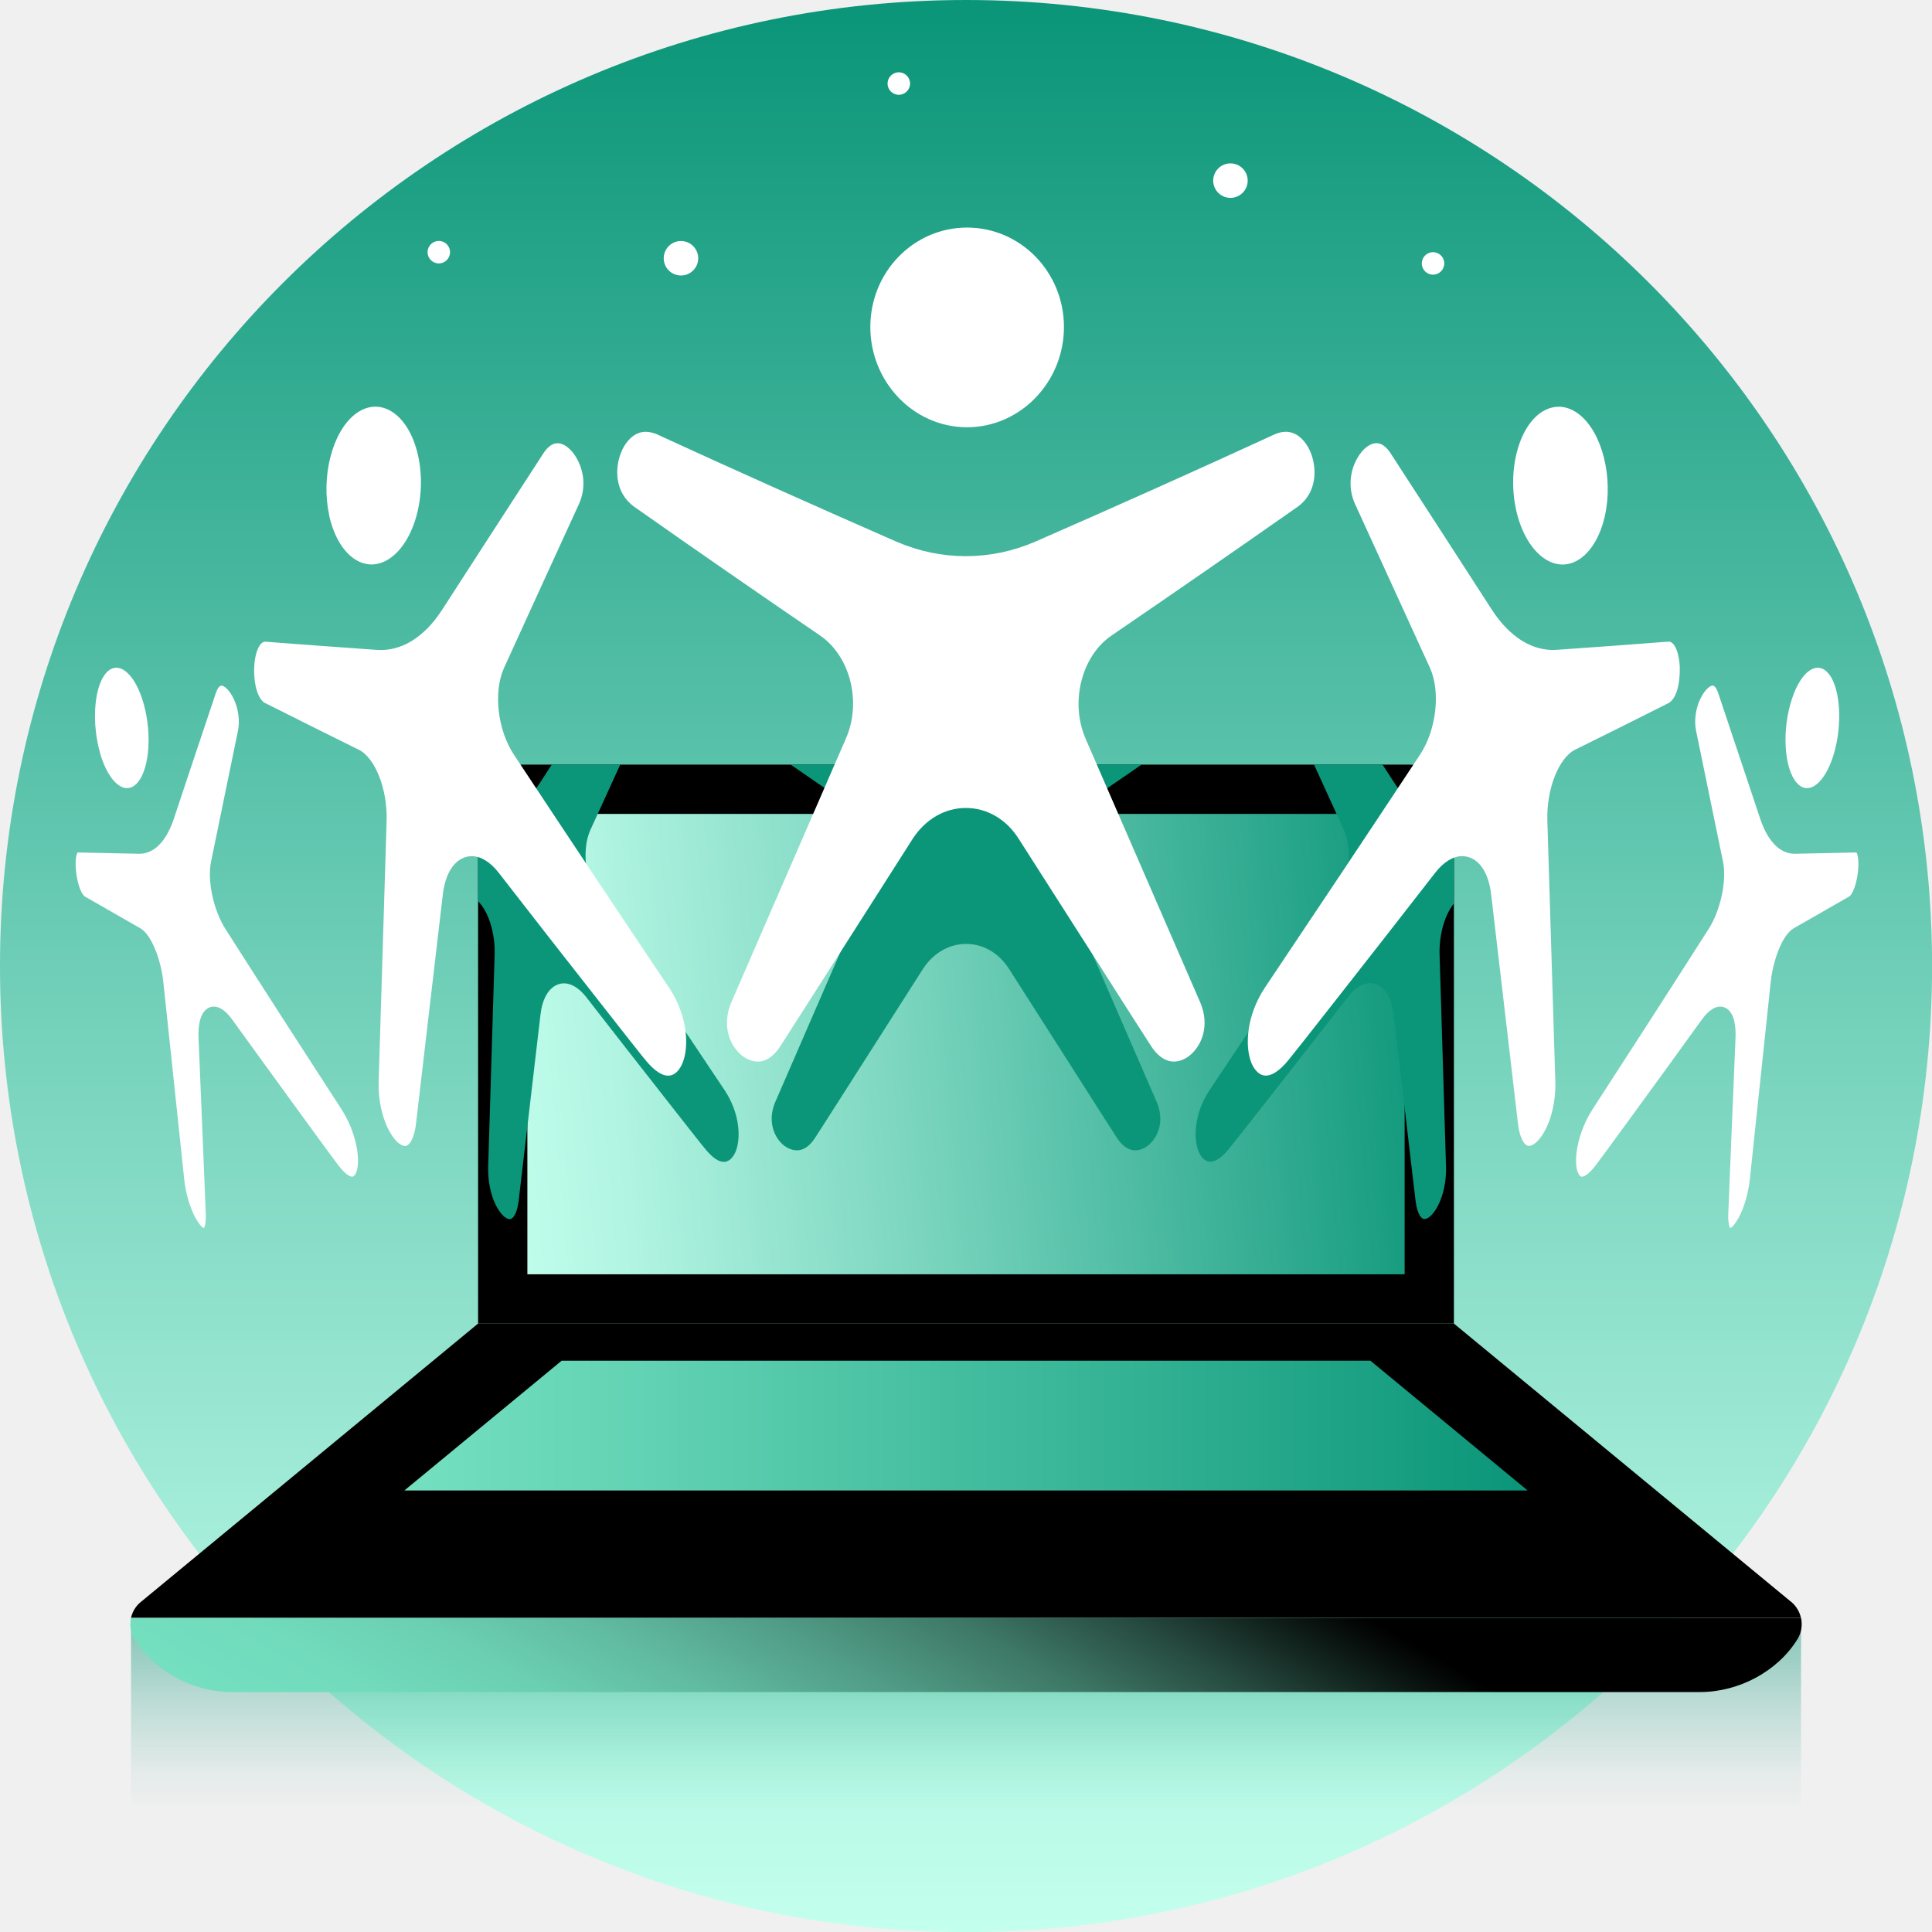
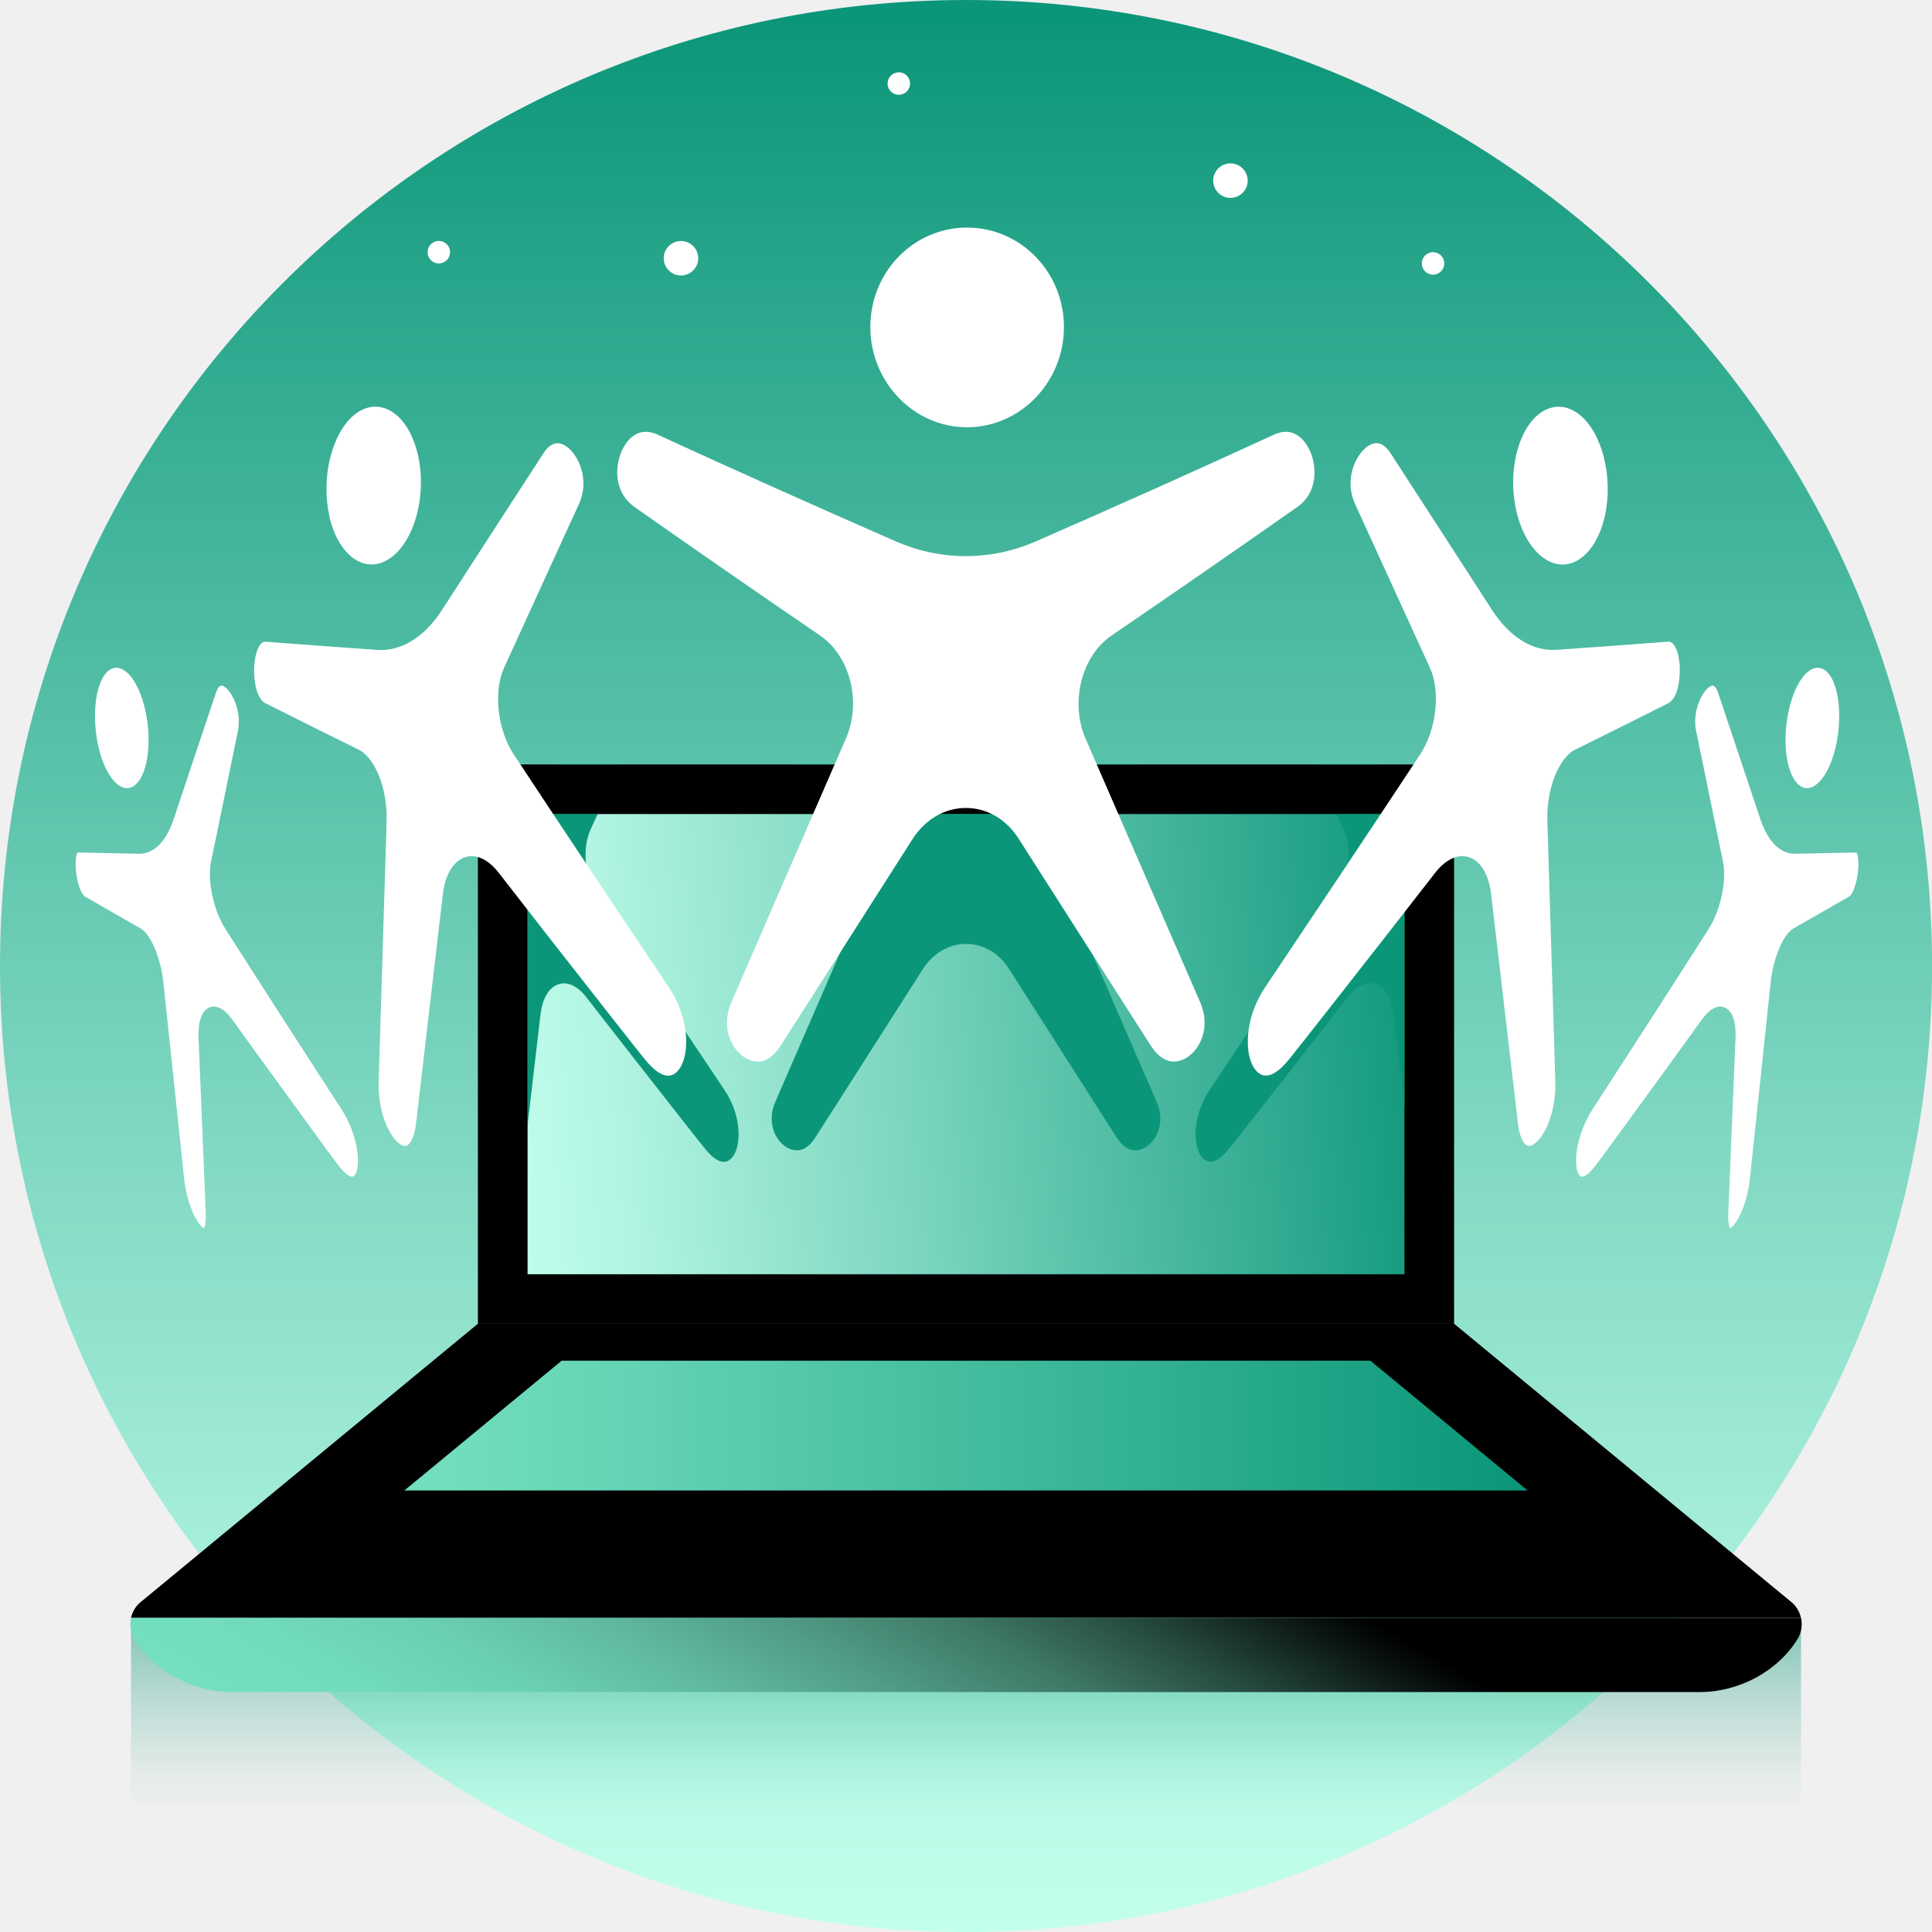
<svg xmlns="http://www.w3.org/2000/svg" viewBox="0 0 254.35 254.35">
  <defs>
    <style>
      .cls-1 {
        fill: url(#linear-gradient-3);
        mix-blend-mode: multiply;
      }

      .cls-2 {
        fill: url(#linear-gradient-2);
      }

      .cls-3 {
        fill: #fff;
      }

      .cls-4 {
        fill: url(#linear-gradient-6);
      }

      .cls-5 {
        isolation: isolate;
      }

      .cls-6 {
        fill: url(#linear-gradient-5);
      }

      .cls-7 {
        fill: #0c9679;
        mix-blend-mode: darken;
      }

      .cls-8 {
        mask: url(#mask);
      }

      .cls-9 {
        fill: url(#linear-gradient);
      }

      .cls-10 {
        fill: url(#linear-gradient-4);
      }
    </style>
    <linearGradient id="linear-gradient" x1="127.18" y1="254.35" x2="127.18" y2="0" gradientUnits="userSpaceOnUse">
      <stop offset="0" stop-color="#c3ffed" />
      <stop offset=".14" stop-color="#b0f4e1" />
      <stop offset=".41" stop-color="#80d8c2" />
      <stop offset=".8" stop-color="#33ac92" />
      <stop offset=".99" stop-color="#0c9679" />
    </linearGradient>
    <linearGradient id="linear-gradient-2" x1="63.75" y1="143.12" x2="190.4" y2="132.04" gradientUnits="userSpaceOnUse">
      <stop offset="0" stop-color="#c3ffed" />
      <stop offset=".14" stop-color="#b0f4e1" />
      <stop offset=".41" stop-color="#80d8c2" />
      <stop offset=".8" stop-color="#33ac92" />
      <stop offset=".99" stop-color="#0c9679" />
    </linearGradient>
    <linearGradient id="linear-gradient-3" x1="127.18" y1="242.79" x2="127.18" y2="212.99" gradientUnits="userSpaceOnUse">
      <stop offset=".15" stop-color="#0c9679" stop-opacity="0" />
      <stop offset=".33" stop-color="#0c9679" stop-opacity=".06" />
      <stop offset=".62" stop-color="#0c9679" stop-opacity=".22" />
      <stop offset=".98" stop-color="#0c9679" stop-opacity=".48" />
      <stop offset="1" stop-color="#0c9679" stop-opacity=".5" />
    </linearGradient>
    <linearGradient id="linear-gradient-4" x1="17.25" y1="193.62" x2="237.11" y2="193.62" gradientUnits="userSpaceOnUse">
      <stop offset="0" stop-color="#000" />
      <stop offset=".85" stop-color="#000" />
    </linearGradient>
    <linearGradient id="linear-gradient-5" x1="98.2" y1="264.18" x2="155.09" y2="165.64" gradientUnits="userSpaceOnUse">
      <stop offset="0" stop-color="#74e0c0" />
      <stop offset=".1" stop-color="#71dbbc" />
      <stop offset=".2" stop-color="#6bcfb1" />
      <stop offset=".3" stop-color="#60ba9f" />
      <stop offset=".4" stop-color="#519d87" />
      <stop offset=".51" stop-color="#3e7866" />
      <stop offset=".61" stop-color="#264a3f" />
      <stop offset=".71" stop-color="#0a1411" />
      <stop offset=".75" stop-color="#000" />
    </linearGradient>
    <linearGradient id="linear-gradient-6" x1="53.24" y1="187.68" x2="201.11" y2="187.68" gradientUnits="userSpaceOnUse">
      <stop offset="0" stop-color="#74e0c0" />
      <stop offset=".22" stop-color="#61d2b3" />
      <stop offset=".67" stop-color="#31b092" />
      <stop offset=".99" stop-color="#0c9679" />
    </linearGradient>
    <mask id="mask" x="62.94" y="100.66" width="128.47" height="73.59" maskUnits="userSpaceOnUse">
      <path class="cls-3" d="M191.41,174.25H62.94v-63.59c0-5.52,4.48-10,10-10h108.47c5.52,0,10,4.48,10,10v63.59Z" />
    </mask>
  </defs>
  <g class="cls-5">
    <g id="Layer_2" data-name="Layer 2">
      <g id="Layer_1-2" data-name="Layer 1">
        <g>
          <circle class="cls-9" cx="127.18" cy="127.18" r="127.18" />
          <g>
            <g>
              <path class="cls-2" d="M66.19,171.01V106.56c0-1.46,1.19-2.66,2.66-2.66h116.67c1.46,0,2.66,1.19,2.66,2.66v64.44H66.19Z" />
              <path d="M184.92,107.15v60.61H69.43v-60.61h115.49m.59-6.49H68.84c-3.26,0-5.9,2.64-5.9,5.9v67.69H191.41V106.56c0-3.26-2.64-5.9-5.9-5.9h0Z" />
            </g>
            <rect class="cls-1" x="17.25" y="212.99" width="219.86" height="29.8" />
            <path class="cls-10" d="M237.11,212.99H17.25c.18-.8,.61-1.54,1.28-2.09h.01s44.4-36.65,44.4-36.65H191.41l44.4,36.64h.01c.67,.56,1.1,1.31,1.28,2.1Z" />
            <path class="cls-6" d="M236.63,215.81c-1.29,2.1-3.21,3.83-5.45,5.05-2.24,1.21-4.8,1.9-7.36,1.9H30.53c-5.13,0-10.23-2.75-12.81-6.95-.38-.62-.56-1.31-.56-1.99,0-.28,.03-.55,.09-.82H237.11c.2,.94,.06,1.95-.48,2.82Z" />
            <polygon class="cls-4" points="201.11 196.22 53.24 196.22 73.94 179.14 180.42 179.14 201.11 196.22" />
            <g class="cls-8">
              <path class="cls-7" d="M162.75,92c-6.66,4.67-13.31,9.27-19.97,13.81-3.21,2.2-4.45,7.14-2.77,11.03,4.1,9.43,8.2,18.85,12.3,28.3,1.02,2.45,.16,4.61-1.16,5.66-.62,.5-1.34,.72-1.99,.62-.76-.11-1.48-.66-2.09-1.58-.18-.25-4.16-6.5-6.29-9.85-2.65-4.14-5.29-8.29-7.94-12.43-1.33-2.09-3.39-3.29-5.65-3.29-2.24,0-4.31,1.19-5.68,3.29-3.75,5.88-7.5,11.75-11.25,17.63-1.89,2.95-2.89,4.53-3.01,4.69-.61,.91-1.29,1.43-2.02,1.54-.93,.14-1.73-.39-2.03-.62-1.31-1.05-2.17-3.21-1.17-5.64,4.1-9.45,8.2-18.88,12.29-28.3,1.72-3.89,.49-8.84-2.75-11.06-6.64-4.54-13.29-9.14-19.93-13.81-2.05-1.5-2.06-4-1.44-5.67,.43-1.16,1.38-2.39,2.73-2.35,.36,0,.75,.1,1.09,.24,8.58,3.95,17.16,7.78,25.75,11.54,4.79,2.07,10.06,2.06,14.83,0,8.56-3.75,17.13-7.57,25.69-11.51,.73-.31,1.39-.35,1.99-.1,.8,.31,1.49,1.13,1.9,2.22,.6,1.67,.59,4.14-1.43,5.64Zm-35.44-29.9c-5.71,0-10.36,4.75-10.36,10.65,0,5.9,4.65,10.74,10.36,10.74,5.72,0,10.38-4.84,10.38-10.74,0-5.9-4.66-10.65-10.38-10.65Zm76.36,47.18c-.05-1.63-.57-2.85-1.2-2.83-3.99,.31-7.98,.6-11.97,.88-2.6,.18-5.04-1.36-6.93-4.26-3.65-5.66-7.31-11.3-10.96-16.94-.2-.29-.45-.54-.68-.7-1.06-.73-2.07,.38-2.36,.73-.93,1.15-1.67,3.27-.7,5.48,2.68,5.85,5.36,11.71,8.04,17.59,1.18,2.59,.7,6.7-1.07,9.35-5.55,8.4-11.1,16.72-16.64,24.99-1.97,3.01-2.11,6.26-1.41,8.01,.19,.46,.63,1.25,1.39,1.35,.74,.1,1.63-.48,2.6-1.67,.19-.21,2.65-3.34,5.03-6.37,3.57-4.54,7.13-9.11,10.7-13.7,.89-1.13,1.88-1.74,2.83-1.75,.34,0,.67,.06,.99,.2,1.16,.51,1.92,1.92,2.16,3.96,.48,4.1,.96,8.2,1.44,12.3,.69,5.89,1.39,11.95,1.44,12.25,.25,1.92,.84,2.25,1.02,2.31,.38,.13,.84-.27,1.02-.45,1.02-1.01,2.03-3.38,1.96-6.4-.28-9.33-.57-18.66-.85-27.99-.09-3.38,1.22-6.71,2.98-7.59,3.34-1.65,6.67-3.31,10-4.99,.89-.5,1.24-2.25,1.2-3.77Zm-10.76-27.14c-2.5-1.99-5.51-.35-6.66,3.86-1.19,4.39,.13,9.68,2.9,11.56,2.68,1.81,5.56-.36,6.49-4.63,.89-4.11-.31-8.87-2.74-10.79Zm29.68,46.92c-2.2,.05-4.39,.1-6.59,.14-1.57,.02-2.88-1.29-3.69-3.68-1.52-4.56-3.04-9.11-4.56-13.64-.08-.21-.19-.41-.29-.54-.14-.16-.26-.16-.29-.16-.21,.01-.52,.25-.8,.6-.71,.92-1.28,2.58-.96,4.24,.96,4.67,1.93,9.35,2.89,14.04,.42,2.04-.27,5.21-1.55,7.21-4.14,6.49-8.28,12.92-12.42,19.3-1.52,2.38-1.94,4.95-1.7,6.32,.1,.5,.3,.85,.5,.9,.09,.02,.59,.05,1.59-1.28,.14-.17,2.02-2.73,3.67-5.01,2.55-3.5,5.11-7.02,7.66-10.55,.78-1.06,1.45-1.36,1.94-1.36,.33,0,.58,.12,.72,.22,.86,.58,.98,2.06,.93,3.19-.13,3.14-.26,6.28-.39,9.42-.26,6.02-.39,9.15-.39,9.33-.04,1.13,.14,1.49,.21,1.57,.05-.02,.18-.09,.36-.3,.68-.78,1.47-2.59,1.73-4.87,.75-7.06,1.5-14.13,2.25-21.22,.25-2.26,1.22-5.01,2.45-5.72,1.98-1.13,3.96-2.27,5.95-3.41,.41-.27,.81-1.41,.95-2.72,.12-1.18-.05-1.87-.17-2Zm-2.86-18.99c-1.18-1.69-3-.63-4.05,2.52-1.1,3.29-.87,7.41,.49,8.99,1.3,1.51,3.1,.02,4.02-3.16,.88-3.05,.68-6.72-.46-8.35Zm-167.59,2.99c3.33,1.68,6.67,3.35,10,4.99,1.77,.88,3.08,4.21,2.98,7.59-.28,9.33-.57,18.66-.85,27.99-.07,3.02,.93,5.39,1.96,6.4,.18,.17,.64,.58,1.02,.45,.17-.06,.76-.39,1.02-2.31,.04-.29,.75-6.36,1.44-12.25,.48-4.1,.96-8.2,1.44-12.3,.23-2.04,1-3.44,2.16-3.96,.32-.14,.65-.21,.99-.2,.95,.02,1.94,.63,2.83,1.75,3.57,4.59,7.13,9.16,10.7,13.7,2.38,3.04,4.84,6.17,5.03,6.37,.97,1.19,1.86,1.77,2.6,1.67,.75-.1,1.2-.89,1.39-1.35,.71-1.75,.56-5-1.41-8.01-5.55-8.27-11.1-16.59-16.64-24.99-1.77-2.65-2.24-6.77-1.07-9.35,2.68-5.88,5.36-11.74,8.04-17.59,.97-2.21,.23-4.33-.7-5.48-.29-.36-1.3-1.46-2.36-.73-.24,.16-.48,.41-.68,.7-3.65,5.63-7.31,11.27-10.96,16.94-1.89,2.9-4.33,4.44-6.93,4.26-3.99-.28-7.98-.57-11.97-.88-.63-.02-1.15,1.2-1.2,2.83-.05,1.52,.3,3.28,1.2,3.77Zm6.83-20.13c.93,4.27,3.82,6.44,6.49,4.63,2.77-1.88,4.1-7.17,2.9-11.56-1.15-4.21-4.15-5.85-6.66-3.86-2.43,1.93-3.63,6.69-2.74,10.79Zm-27.11,38.12c.14,1.31,.54,2.45,.95,2.72,1.98,1.14,3.96,2.28,5.95,3.41,1.22,.71,2.2,3.46,2.45,5.72,.75,7.08,1.5,14.16,2.25,21.22,.26,2.29,1.06,4.09,1.73,4.87,.19,.22,.32,.29,.36,.3,.06-.08,.24-.44,.21-1.57,0-.18-.13-3.32-.39-9.33-.13-3.14-.26-6.28-.39-9.42-.05-1.14,.07-2.61,.93-3.19,.14-.1,.39-.23,.72-.22,.49,0,1.16,.3,1.94,1.36,2.55,3.54,5.11,7.05,7.66,10.55,1.66,2.28,3.54,4.84,3.67,5.01,1,1.34,1.5,1.3,1.59,1.28,.21-.05,.4-.4,.5-.9,.24-1.38-.18-3.94-1.7-6.32-4.14-6.38-8.28-12.81-12.42-19.3-1.29-2-1.97-5.17-1.55-7.21,.96-4.69,1.93-9.37,2.89-14.04,.32-1.66-.25-3.32-.96-4.24-.27-.35-.59-.59-.8-.6-.03,0-.15,0-.29,.16-.11,.13-.21,.32-.29,.54-1.52,4.53-3.04,9.08-4.56,13.64-.81,2.39-2.12,3.7-3.69,3.68-2.2-.04-4.39-.09-6.59-.14-.12,.13-.29,.81-.17,2Zm2.57-12.64c.92,3.18,2.71,4.67,4.02,3.16,1.36-1.58,1.58-5.7,.49-8.99-1.05-3.15-2.87-4.2-4.05-2.52-1.14,1.62-1.34,5.3-.46,8.35Z" />
            </g>
+             <path d="M184.92,107.15v60.61H69.43v-60.61h115.49m.59-6.49H68.84c-3.26,0-5.9,2.64-5.9,5.9v67.69H191.41V106.56c0-3.26-2.64-5.9-5.9-5.9h0Z" />
          </g>
          <path class="cls-3" d="M170.86,66.7c-8.18,5.74-16.36,11.39-24.54,16.98-3.94,2.7-5.47,8.77-3.41,13.55,5.04,11.58,10.08,23.17,15.12,34.78,1.26,3.01,.19,5.67-1.42,6.96-.77,.61-1.64,.88-2.45,.76-.93-.14-1.82-.81-2.57-1.94-.22-.31-5.11-7.98-7.73-12.1-3.25-5.09-6.51-10.18-9.76-15.28-1.63-2.57-4.16-4.04-6.95-4.04-2.76,0-5.3,1.47-6.98,4.04-4.61,7.22-9.21,14.44-13.82,21.67-2.32,3.63-3.56,5.57-3.69,5.76-.75,1.11-1.59,1.75-2.48,1.89-1.14,.18-2.13-.47-2.5-.76-1.61-1.3-2.67-3.94-1.44-6.93,5.04-11.61,10.07-23.2,15.11-34.78,2.12-4.78,.6-10.86-3.38-13.59-8.17-5.58-16.33-11.23-24.5-16.97-2.52-1.85-2.53-4.91-1.77-6.96,.53-1.43,1.69-2.93,3.36-2.89,.44,.01,.92,.12,1.34,.29,10.55,4.85,21.09,9.56,31.64,14.18,5.88,2.54,12.36,2.53,18.23,0,10.52-4.6,21.05-9.31,31.57-14.15,.89-.38,1.71-.43,2.45-.13,.98,.38,1.83,1.38,2.34,2.73,.74,2.05,.73,5.09-1.76,6.93ZM127.31,29.96c-7.02,0-12.73,5.83-12.73,13.09,0,7.25,5.71,13.2,12.73,13.2,7.03,0,12.76-5.95,12.76-13.2,0-7.25-5.72-13.09-12.76-13.09Zm93.84,57.98c-.06-2-.7-3.5-1.48-3.47-4.9,.38-9.81,.74-14.72,1.08-3.19,.22-6.19-1.67-8.52-5.24-4.49-6.96-8.98-13.89-13.47-20.81-.25-.35-.55-.66-.84-.86-1.3-.89-2.55,.46-2.9,.9-1.14,1.41-2.05,4.02-.86,6.74,3.29,7.19,6.59,14.39,9.88,21.61,1.45,3.18,.86,8.23-1.31,11.49-6.82,10.33-13.64,20.55-20.45,30.71-2.42,3.7-2.6,7.69-1.73,9.84,.24,.56,.78,1.54,1.7,1.66,.9,.12,2.01-.59,3.19-2.05,.23-.26,3.26-4.1,6.18-7.83,4.38-5.58,8.76-11.19,13.15-16.84,1.09-1.39,2.31-2.13,3.48-2.16,.42,0,.83,.08,1.22,.25,1.42,.63,2.37,2.36,2.65,4.86,.59,5.03,1.18,10.07,1.77,15.12,.85,7.23,1.71,14.69,1.76,15.05,.31,2.36,1.04,2.77,1.25,2.84,.47,.16,1.03-.33,1.26-.55,1.26-1.24,2.49-4.16,2.4-7.87-.35-11.47-.7-22.94-1.05-34.4-.12-4.15,1.5-8.24,3.67-9.32,4.1-2.02,8.2-4.07,12.29-6.13,1.1-.61,1.53-2.77,1.47-4.64Zm-13.22-33.36c-3.08-2.44-6.77-.43-8.18,4.75-1.47,5.39,.16,11.89,3.57,14.2,3.29,2.23,6.84-.44,7.98-5.68,1.1-5.05-.38-10.89-3.36-13.26Zm36.47,57.65c-2.7,.06-5.4,.12-8.1,.17-1.93,.02-3.54-1.59-4.54-4.53-1.87-5.61-3.74-11.19-5.6-16.76-.1-.26-.23-.5-.36-.66-.18-.2-.32-.2-.36-.19-.26,.02-.64,.31-.98,.74-.87,1.13-1.57,3.17-1.17,5.21,1.18,5.74,2.37,11.49,3.55,17.25,.51,2.51-.33,6.4-1.91,8.86-5.09,7.98-10.18,15.88-15.27,23.72-1.87,2.93-2.39,6.08-2.09,7.77,.12,.61,.37,1.04,.62,1.1,.11,.02,.72,.06,1.95-1.58,.17-.21,2.48-3.36,4.52-6.16,3.14-4.3,6.28-8.62,9.41-12.97,.96-1.31,1.78-1.67,2.38-1.68,.41,0,.71,.15,.89,.27,1.06,.71,1.2,2.53,1.14,3.92-.16,3.86-.32,7.72-.48,11.57-.31,7.39-.47,11.25-.47,11.47-.05,1.39,.18,1.83,.25,1.93,.06-.02,.22-.11,.45-.37,.83-.96,1.81-3.18,2.13-5.99,.92-8.68,1.84-17.37,2.76-26.07,.3-2.78,1.5-6.16,3.01-7.03,2.44-1.39,4.87-2.79,7.31-4.19,.51-.33,1-1.73,1.17-3.34,.15-1.46-.06-2.29-.21-2.45Zm-3.51-23.34c-1.45-2.07-3.69-.78-4.97,3.09-1.35,4.05-1.07,9.11,.6,11.05,1.6,1.86,3.81,.02,4.94-3.88,1.08-3.75,.84-8.26-.56-10.26Zm-205.95,3.68c4.1,2.07,8.2,4.11,12.29,6.13,2.17,1.08,3.78,5.17,3.67,9.32-.35,11.46-.7,22.93-1.05,34.4-.09,3.71,1.15,6.62,2.4,7.87,.22,.21,.78,.71,1.26,.55,.21-.07,.94-.48,1.25-2.84,.05-.36,.92-7.82,1.76-15.05,.59-5.04,1.18-10.08,1.77-15.12,.29-2.51,1.23-4.23,2.65-4.86,.39-.18,.8-.26,1.22-.25,1.17,.02,2.39,.77,3.48,2.16,4.38,5.65,8.76,11.26,13.15,16.84,2.92,3.73,5.95,7.58,6.18,7.83,1.19,1.46,2.29,2.17,3.19,2.05,.93-.12,1.47-1.1,1.7-1.66,.87-2.15,.69-6.15-1.73-9.84-6.82-10.16-13.63-20.39-20.45-30.71-2.18-3.26-2.76-8.32-1.31-11.49,3.29-7.22,6.58-14.42,9.88-21.61,1.19-2.72,.28-5.33-.86-6.74-.35-.44-1.6-1.79-2.9-.9-.29,.2-.59,.51-.84,.86-4.49,6.92-8.98,13.85-13.47,20.81-2.32,3.57-5.33,5.45-8.52,5.24-4.91-.34-9.81-.7-14.72-1.08-.78-.03-1.41,1.47-1.48,3.47-.06,1.87,.37,4.03,1.47,4.64Zm8.39-24.73c1.14,5.25,4.69,7.91,7.98,5.68,3.4-2.31,5.03-8.81,3.57-14.2-1.41-5.17-5.1-7.19-8.18-4.75-2.98,2.37-4.46,8.22-3.36,13.26ZM10.01,114.69c.17,1.61,.66,3.01,1.17,3.34,2.44,1.41,4.87,2.8,7.31,4.19,1.5,.87,2.71,4.25,3.01,7.03,.92,8.71,1.84,17.4,2.76,26.07,.32,2.81,1.3,5.03,2.13,5.99,.23,.27,.39,.35,.45,.37,.08-.1,.3-.54,.25-1.93,0-.22-.16-4.08-.47-11.47-.16-3.86-.32-7.71-.48-11.57-.06-1.4,.09-3.21,1.14-3.92,.18-.13,.48-.28,.89-.27,.6,.01,1.43,.37,2.38,1.68,3.14,4.35,6.28,8.67,9.41,12.97,2.04,2.8,4.34,5.95,4.52,6.16,1.23,1.64,1.84,1.6,1.95,1.58,.25-.06,.5-.49,.62-1.1,.3-1.69-.22-4.84-2.09-7.77-5.09-7.84-10.18-15.74-15.27-23.72-1.58-2.46-2.42-6.36-1.91-8.86,1.18-5.76,2.37-11.51,3.55-17.25,.39-2.04-.3-4.08-1.17-5.21-.34-.43-.72-.72-.98-.74-.04,0-.18,0-.36,.19-.13,.16-.26,.4-.36,.66-1.87,5.57-3.74,11.16-5.6,16.76-1,2.94-2.61,4.55-4.54,4.53-2.7-.05-5.4-.11-8.1-.17-.15,.16-.36,1-.21,2.45Zm3.16-15.54c1.13,3.9,3.33,5.74,4.94,3.88,1.67-1.94,1.94-7,.6-11.05-1.29-3.87-3.52-5.16-4.97-3.09-1.4,1.99-1.64,6.51-.56,10.26Z" />
          <g>
            <circle class="cls-3" cx="89.65" cy="34" r="2.27" />
            <circle class="cls-3" cx="57.77" cy="33.2" r="1.48" />
            <circle class="cls-3" cx="188.66" cy="34.68" r="1.48" />
            <circle class="cls-3" cx="118.33" cy="11" r="1.48" />
            <circle class="cls-3" cx="161.99" cy="23.78" r="2.27" />
          </g>
        </g>
      </g>
    </g>
  </g>
</svg>
